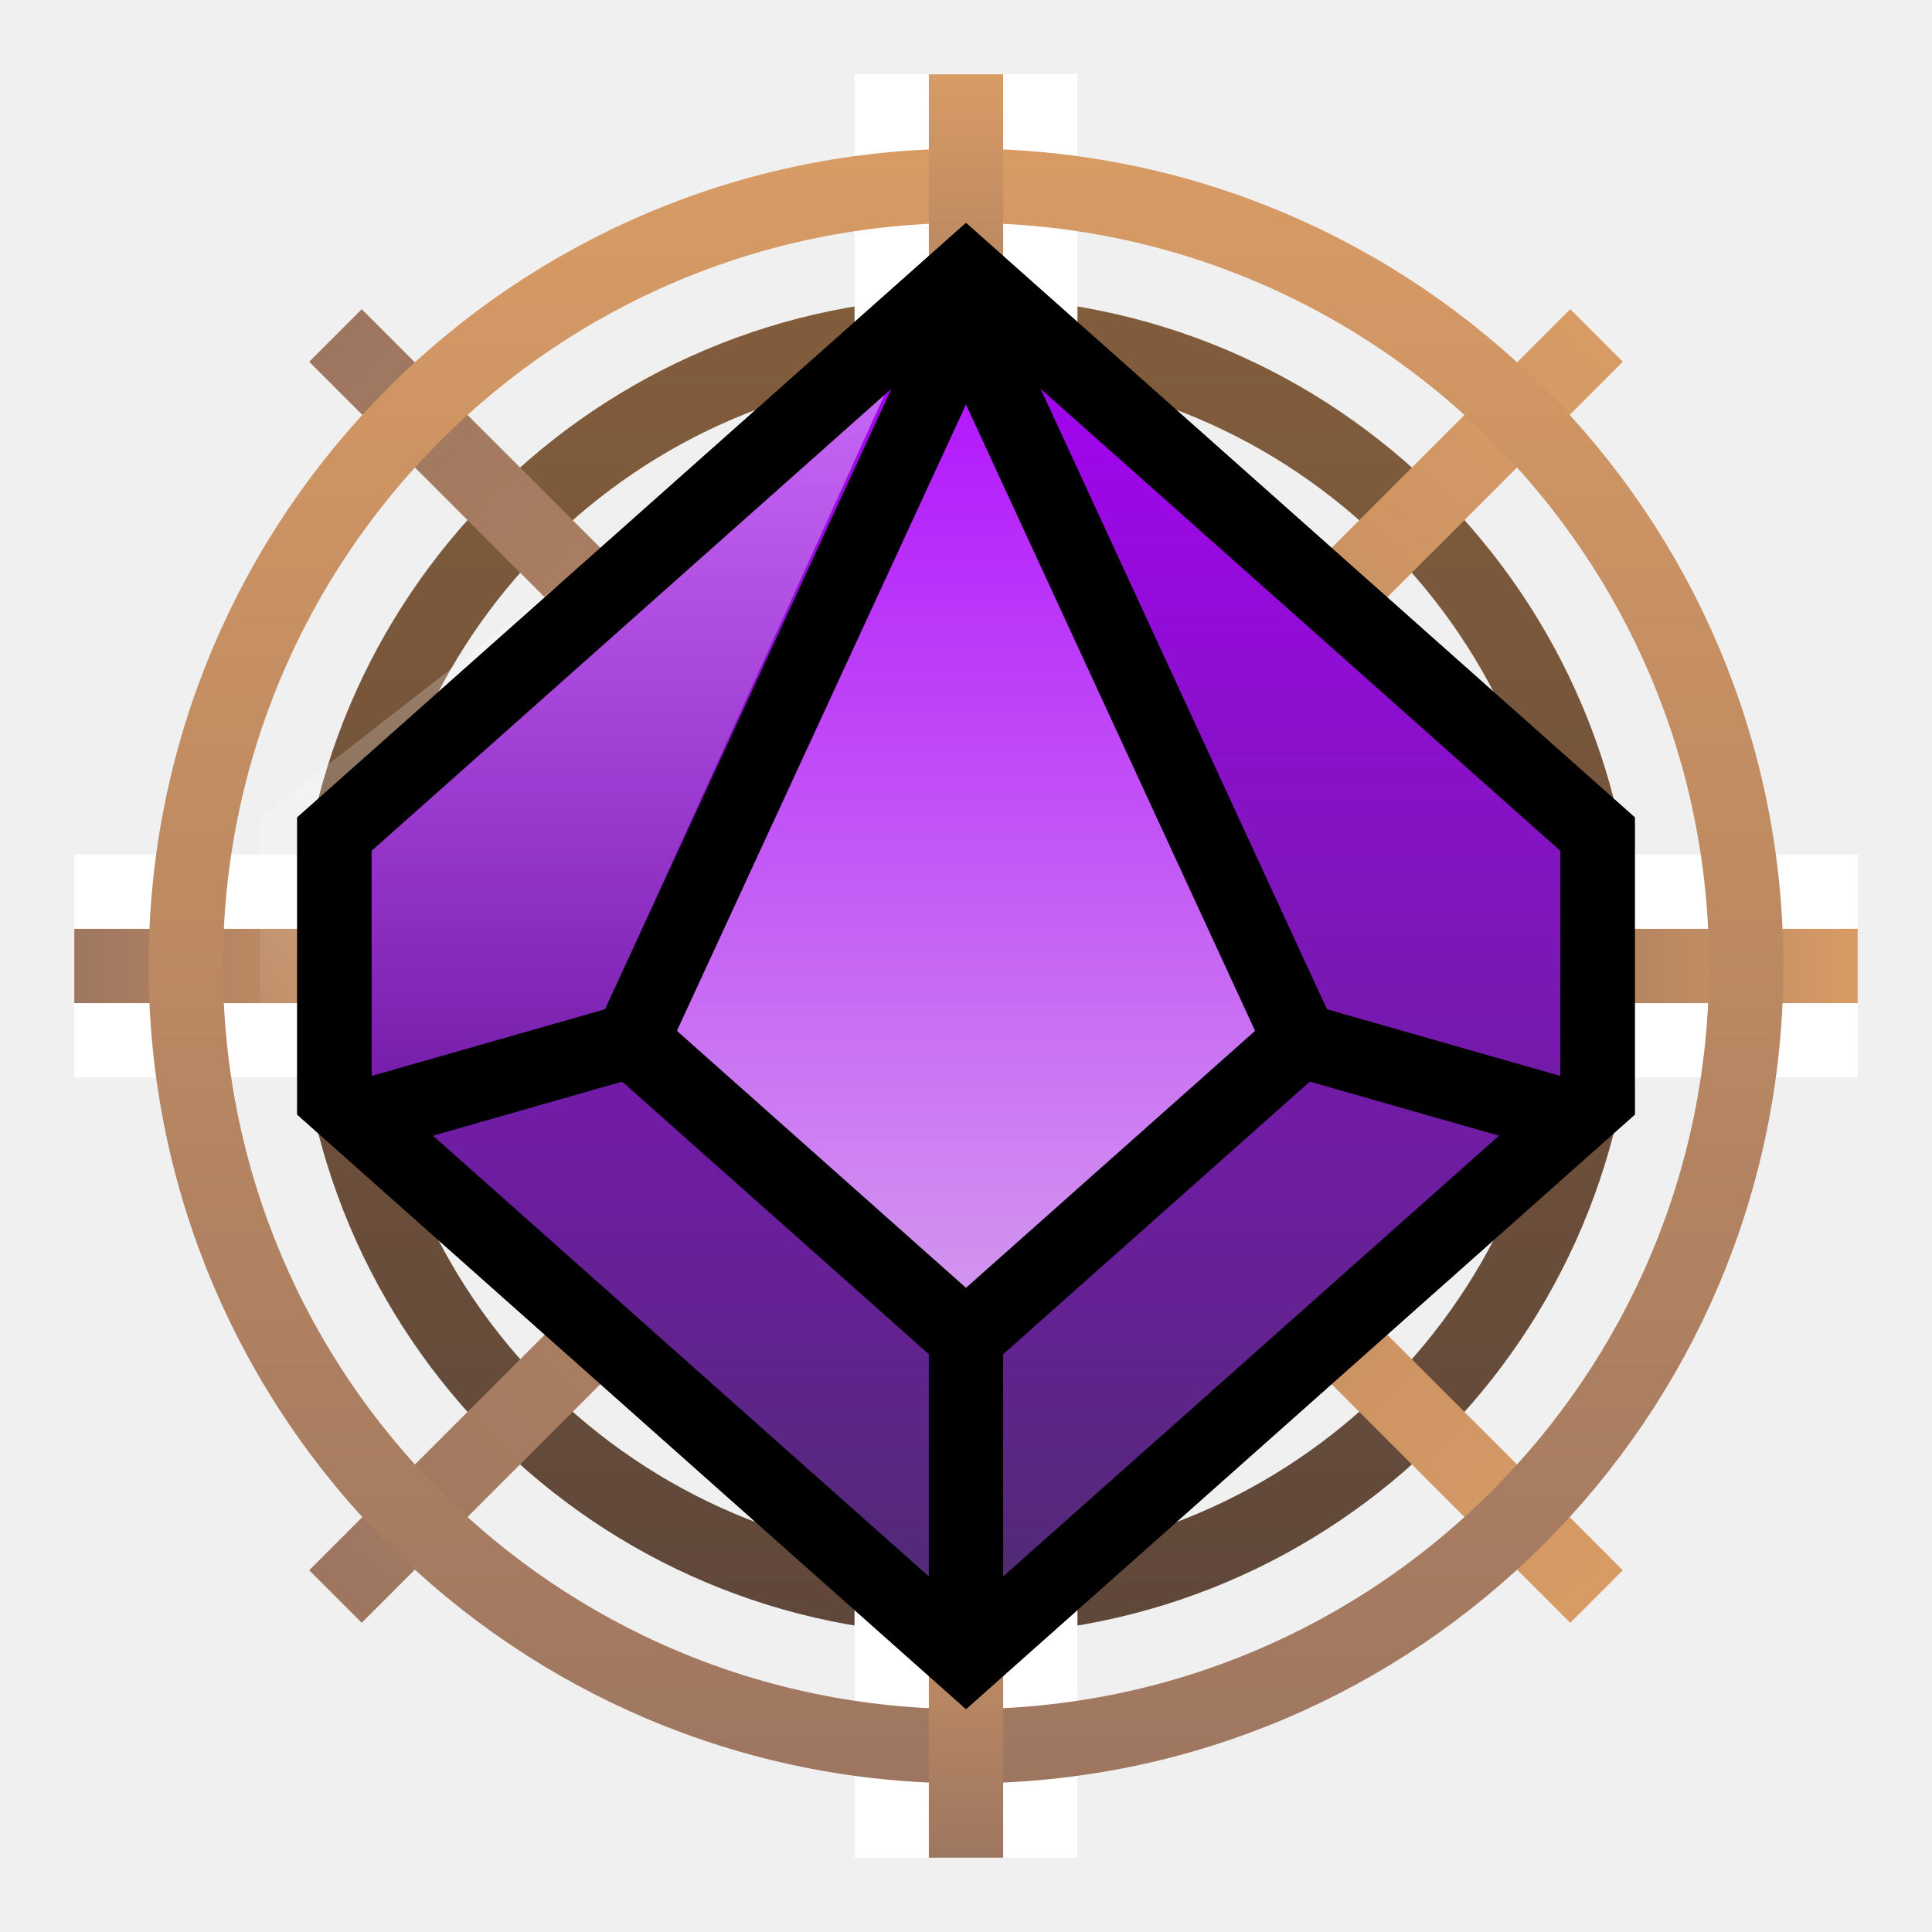
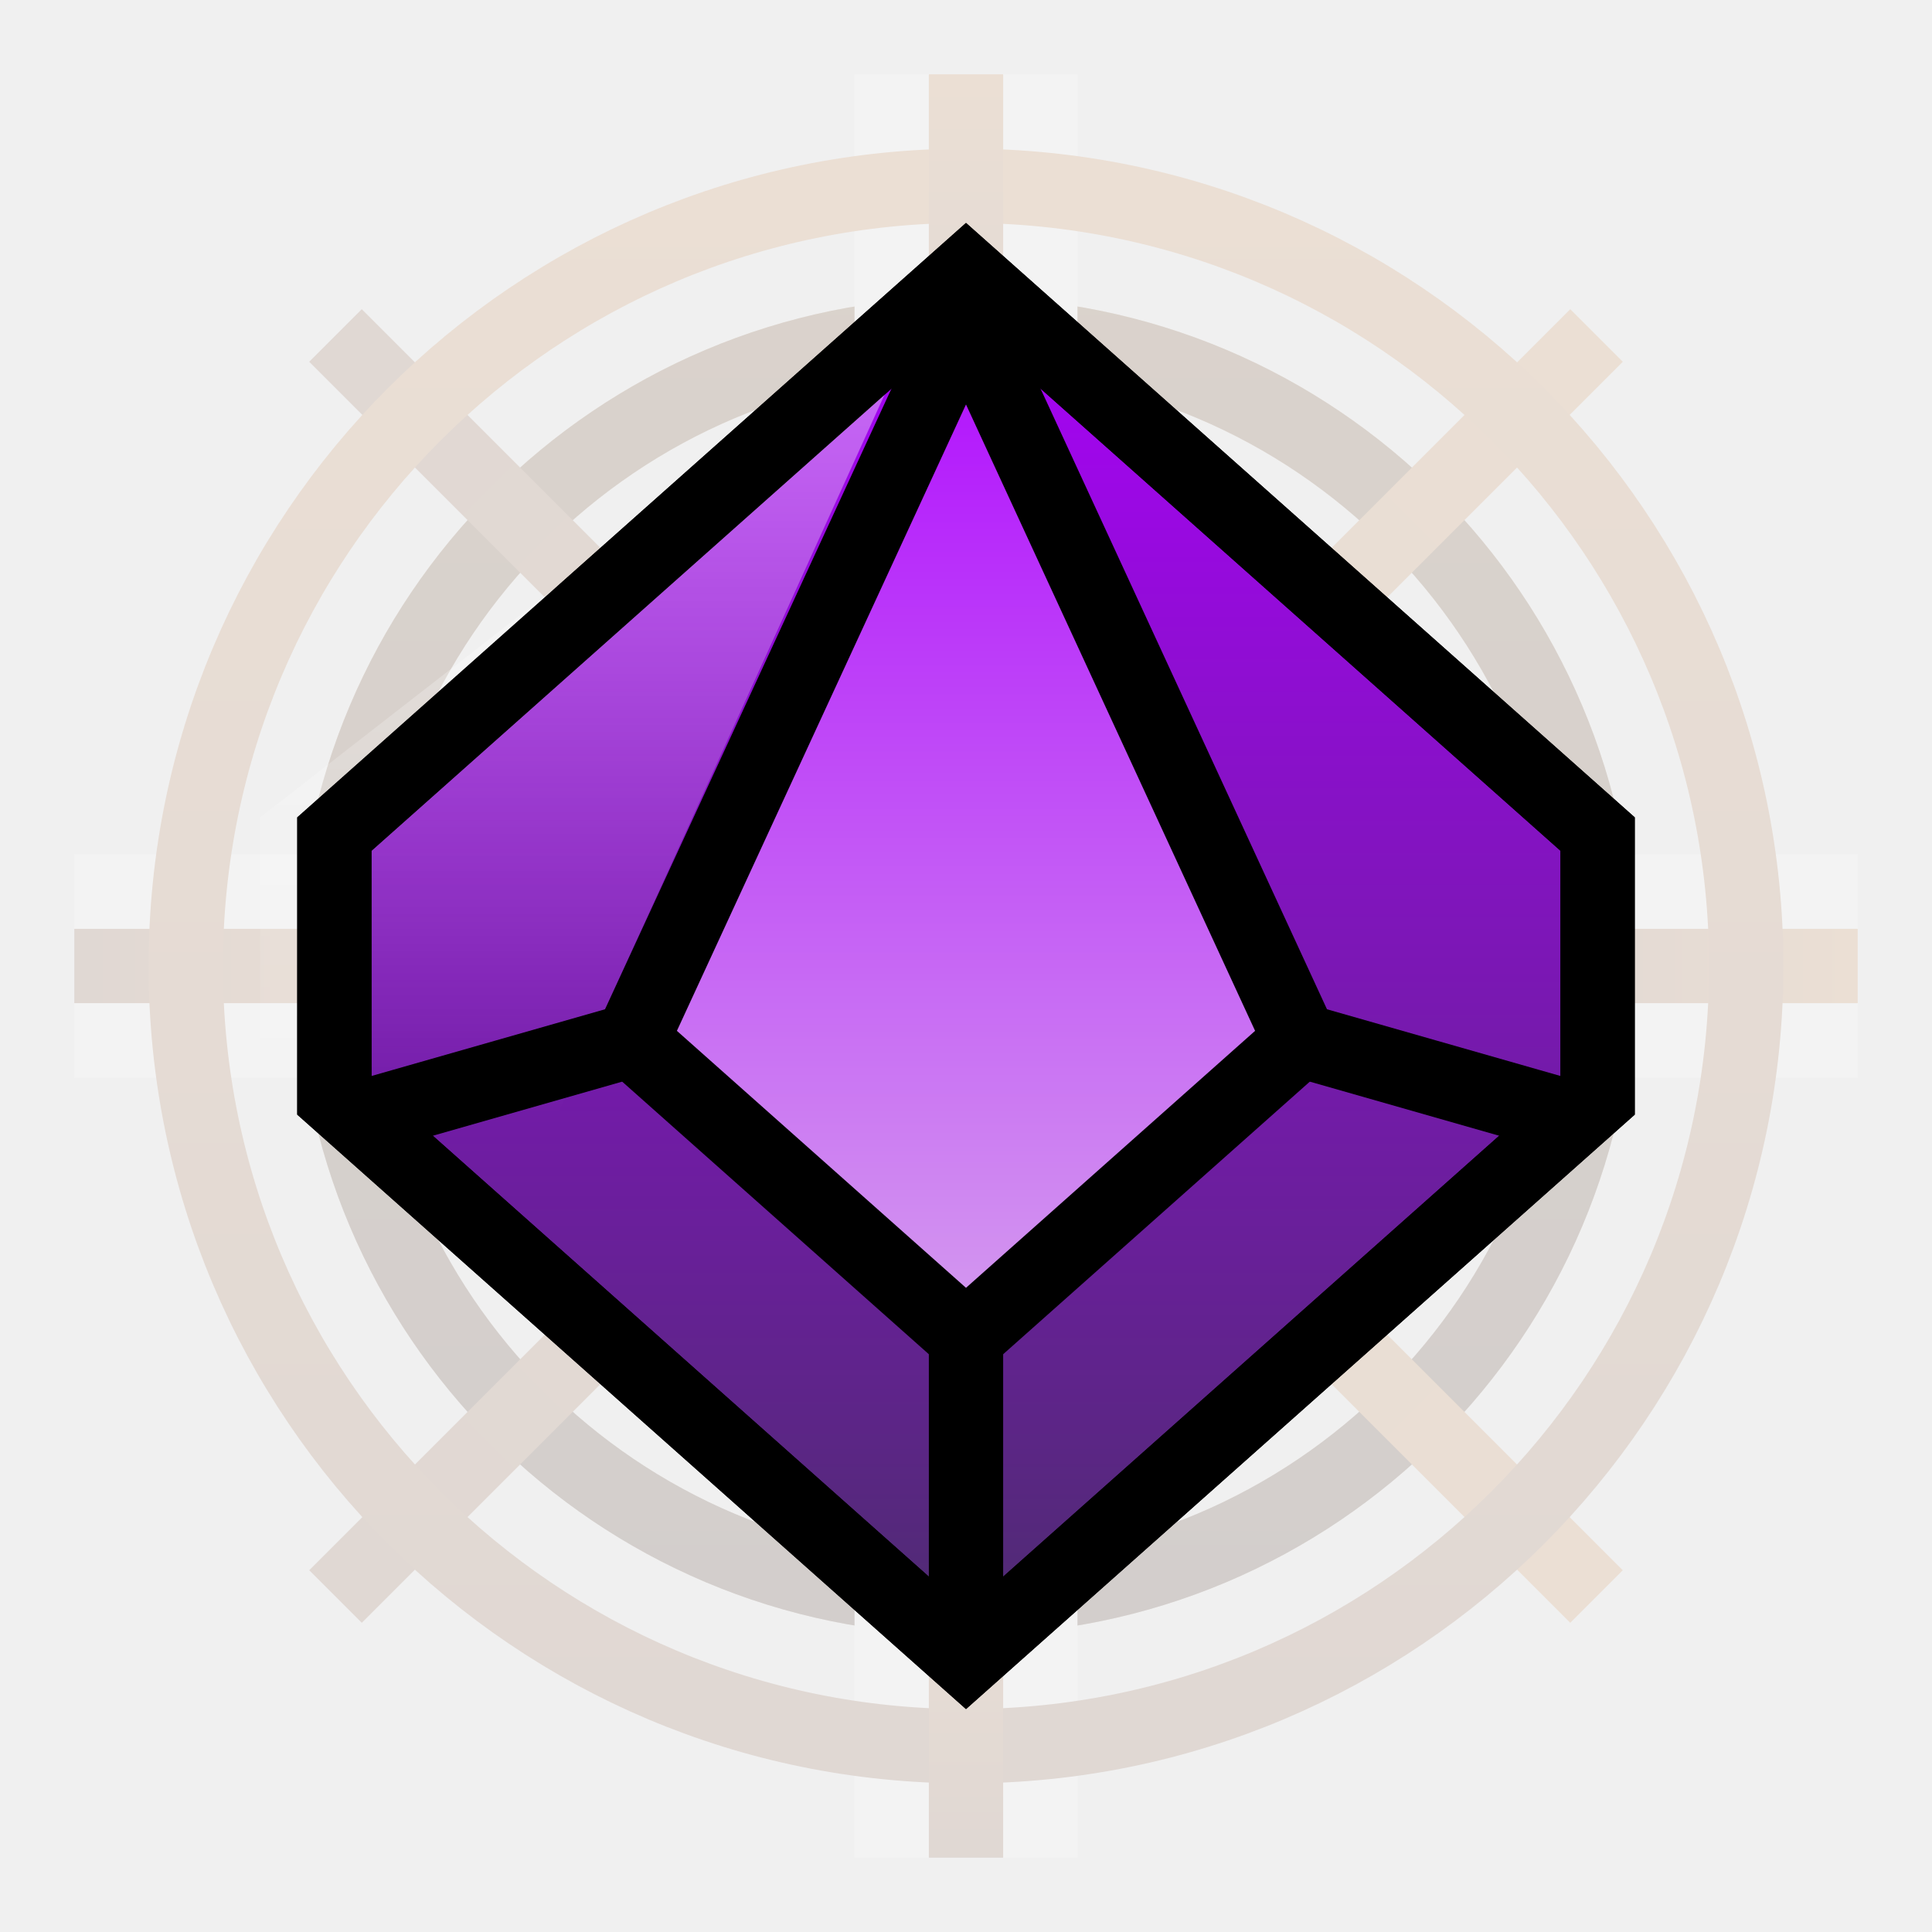
<svg xmlns="http://www.w3.org/2000/svg" width="52" height="52" viewBox="0 0 52 52" fill="none">
-   <circle cx="26" cy="26" r="17" stroke="url(#paint0_linear_3462_9087)" stroke-width="2" />
-   <circle cx="26" cy="26" r="17" stroke="black" stroke-opacity="0.4" stroke-width="2" />
-   <rect x="50" y="23" width="6" height="48" transform="rotate(90 50 23)" fill="white" />
-   <rect x="12" y="25" width="2" height="10" transform="rotate(90 12 25)" fill="url(#paint1_linear_3462_9087)" />
-   <rect x="50" y="25" width="2" height="10" transform="rotate(90 50 25)" fill="url(#paint2_linear_3462_9087)" />
-   <rect x="42.263" y="8.322" width="2" height="48" transform="rotate(45 42.2634 8.32233)" fill="url(#paint3_linear_3462_9087)" />
-   <rect x="43.678" y="42.263" width="2" height="48" transform="rotate(135 43.6777 42.2634)" fill="url(#paint4_linear_3462_9087)" />
-   <rect x="23" y="2" width="6" height="48" fill="white" />
-   <circle cx="26" cy="26" r="21" stroke="url(#paint5_linear_3462_9087)" stroke-width="2" />
-   <rect x="25" y="2" width="2" height="10" fill="url(#paint6_linear_3462_9087)" />
-   <rect x="25" y="40" width="2" height="10" fill="url(#paint7_linear_3462_9087)" />
-   <path d="M9 22.449V29.551L26 44.662L43 29.551V22.449L26 7.338L9 22.449Z" fill="url(#paint8_linear_3462_9087)" stroke="black" stroke-width="2" />
-   <path d="M7 22L25 8L15 30H7V22Z" fill="url(#paint9_linear_3462_9087)" fill-opacity="0.44" />
-   <path d="M9 22.449V29.551L26 44.662L43 29.551V22.449L26 7.338L9 22.449Z" stroke="black" stroke-width="2" />
+   <g opacity="0.2">
+     <circle cx="26" cy="26" r="17" stroke="url(#paint0_linear_63_12963)" stroke-width="2" />
+     <circle cx="26" cy="26" r="17" stroke="black" stroke-opacity="0.4" stroke-width="2" />
+     <rect x="50" y="23" width="6" height="48" transform="rotate(90 50 23)" fill="white" />
+     <rect x="12" y="25" width="2" height="10" transform="rotate(90 12 25)" fill="url(#paint1_linear_63_12963)" />
+     <rect x="50" y="25" width="2" height="10" transform="rotate(90 50 25)" fill="url(#paint2_linear_63_12963)" />
+     <rect x="42.264" y="8.322" width="2" height="48" transform="rotate(45 42.2637 8.32227)" fill="url(#paint3_linear_63_12963)" />
+     <rect x="43.678" y="42.264" width="2" height="48" transform="rotate(135 43.6777 42.2637)" fill="url(#paint4_linear_63_12963)" />
+     <rect x="23" y="2" width="6" height="48" fill="white" />
+     <circle cx="26" cy="26" r="21" stroke="url(#paint5_linear_63_12963)" stroke-width="2" />
+     <rect x="25" y="2" width="2" height="10" fill="url(#paint6_linear_63_12963)" />
+     <rect x="25" y="40" width="2" height="10" fill="url(#paint7_linear_63_12963)" />
+   </g>
+   <path d="M9 29.551L26 44.662L43 29.551V22.449L26 7.338L9 22.449V29.551Z" fill="url(#paint8_linear_63_12963)" stroke="black" stroke-width="2" />
+   <path d="M7 22L25 8L15 30H7V22Z" fill="url(#paint9_linear_63_12963)" fill-opacity="0.44" />
+   <path d="M9 29.551L26 44.662L43 29.551V22.449L26 7.338L9 22.449V29.551Z" stroke="black" stroke-width="2" />
  <path d="M10 30L17 28L26 35M42 30L35 28L26 35M26 35L26 44" stroke="black" stroke-width="2" />
-   <path d="M35 28L26 8.5L17 28L26 36L35 28Z" fill="url(#paint10_linear_3462_9087)" stroke="black" stroke-width="2" />
+   <path d="M35 28L26 8.5L17 28L26 36L35 28Z" fill="url(#paint10_linear_63_12963)" stroke="black" stroke-width="2" />
  <defs>
-     <linearGradient id="paint0_linear_3462_9087" x1="26" y1="8" x2="26" y2="44" gradientUnits="userSpaceOnUse">
+     <linearGradient id="paint0_linear_63_12963" x1="26" y1="8" x2="26" y2="44" gradientUnits="userSpaceOnUse">
      <stop stop-color="#D89B64" />
      <stop offset="1" stop-color="#9E7660" />
    </linearGradient>
-     <linearGradient id="paint1_linear_3462_9087" x1="13" y1="25" x2="13" y2="35" gradientUnits="userSpaceOnUse">
+     <linearGradient id="paint1_linear_63_12963" x1="13" y1="25" x2="13" y2="35" gradientUnits="userSpaceOnUse">
      <stop stop-color="#D89B64" />
      <stop offset="1" stop-color="#9E7660" />
    </linearGradient>
-     <linearGradient id="paint2_linear_3462_9087" x1="51" y1="25" x2="51" y2="35" gradientUnits="userSpaceOnUse">
+     <linearGradient id="paint2_linear_63_12963" x1="51" y1="25" x2="51" y2="35" gradientUnits="userSpaceOnUse">
      <stop stop-color="#D89B64" />
      <stop offset="1" stop-color="#9E7660" />
    </linearGradient>
-     <linearGradient id="paint3_linear_3462_9087" x1="43.263" y1="8.322" x2="43.263" y2="56.322" gradientUnits="userSpaceOnUse">
+     <linearGradient id="paint3_linear_63_12963" x1="43.264" y1="8.322" x2="43.264" y2="56.322" gradientUnits="userSpaceOnUse">
      <stop stop-color="#D89B64" />
      <stop offset="1" stop-color="#9E7660" />
    </linearGradient>
-     <linearGradient id="paint4_linear_3462_9087" x1="44.678" y1="42.263" x2="44.678" y2="90.263" gradientUnits="userSpaceOnUse">
+     <linearGradient id="paint4_linear_63_12963" x1="44.678" y1="42.264" x2="44.678" y2="90.264" gradientUnits="userSpaceOnUse">
      <stop stop-color="#D89B64" />
      <stop offset="1" stop-color="#9E7660" />
    </linearGradient>
-     <linearGradient id="paint5_linear_3462_9087" x1="26" y1="4" x2="26" y2="48" gradientUnits="userSpaceOnUse">
+     <linearGradient id="paint5_linear_63_12963" x1="26" y1="4" x2="26" y2="48" gradientUnits="userSpaceOnUse">
      <stop stop-color="#D89B64" />
      <stop offset="1" stop-color="#9E7660" />
    </linearGradient>
-     <linearGradient id="paint6_linear_3462_9087" x1="26" y1="2" x2="26" y2="12" gradientUnits="userSpaceOnUse">
+     <linearGradient id="paint6_linear_63_12963" x1="26" y1="2" x2="26" y2="12" gradientUnits="userSpaceOnUse">
      <stop stop-color="#D89B64" />
      <stop offset="1" stop-color="#9E7660" />
    </linearGradient>
-     <linearGradient id="paint7_linear_3462_9087" x1="26" y1="40" x2="26" y2="50" gradientUnits="userSpaceOnUse">
+     <linearGradient id="paint7_linear_63_12963" x1="26" y1="40" x2="26" y2="50" gradientUnits="userSpaceOnUse">
      <stop stop-color="#D89B64" />
      <stop offset="1" stop-color="#9E7660" />
    </linearGradient>
-     <linearGradient id="paint8_linear_3462_9087" x1="26" y1="46" x2="26" y2="6" gradientUnits="userSpaceOnUse">
+     <linearGradient id="paint8_linear_63_12963" x1="26" y1="46" x2="26" y2="6" gradientUnits="userSpaceOnUse">
      <stop stop-color="#492E6A" />
      <stop offset="1" stop-color="#AD00FF" />
    </linearGradient>
-     <linearGradient id="paint9_linear_3462_9087" x1="16" y1="8" x2="16" y2="30" gradientUnits="userSpaceOnUse">
+     <linearGradient id="paint9_linear_63_12963" x1="16" y1="8" x2="16" y2="30" gradientUnits="userSpaceOnUse">
      <stop stop-color="white" />
      <stop offset="1" stop-color="white" stop-opacity="0" />
    </linearGradient>
-     <linearGradient id="paint10_linear_3462_9087" x1="26" y1="36" x2="26" y2="6" gradientUnits="userSpaceOnUse">
+     <linearGradient id="paint10_linear_63_12963" x1="26" y1="36" x2="26" y2="6" gradientUnits="userSpaceOnUse">
      <stop stop-color="#D49BEF" />
      <stop offset="1" stop-color="#AD00FF" />
    </linearGradient>
  </defs>
</svg>
